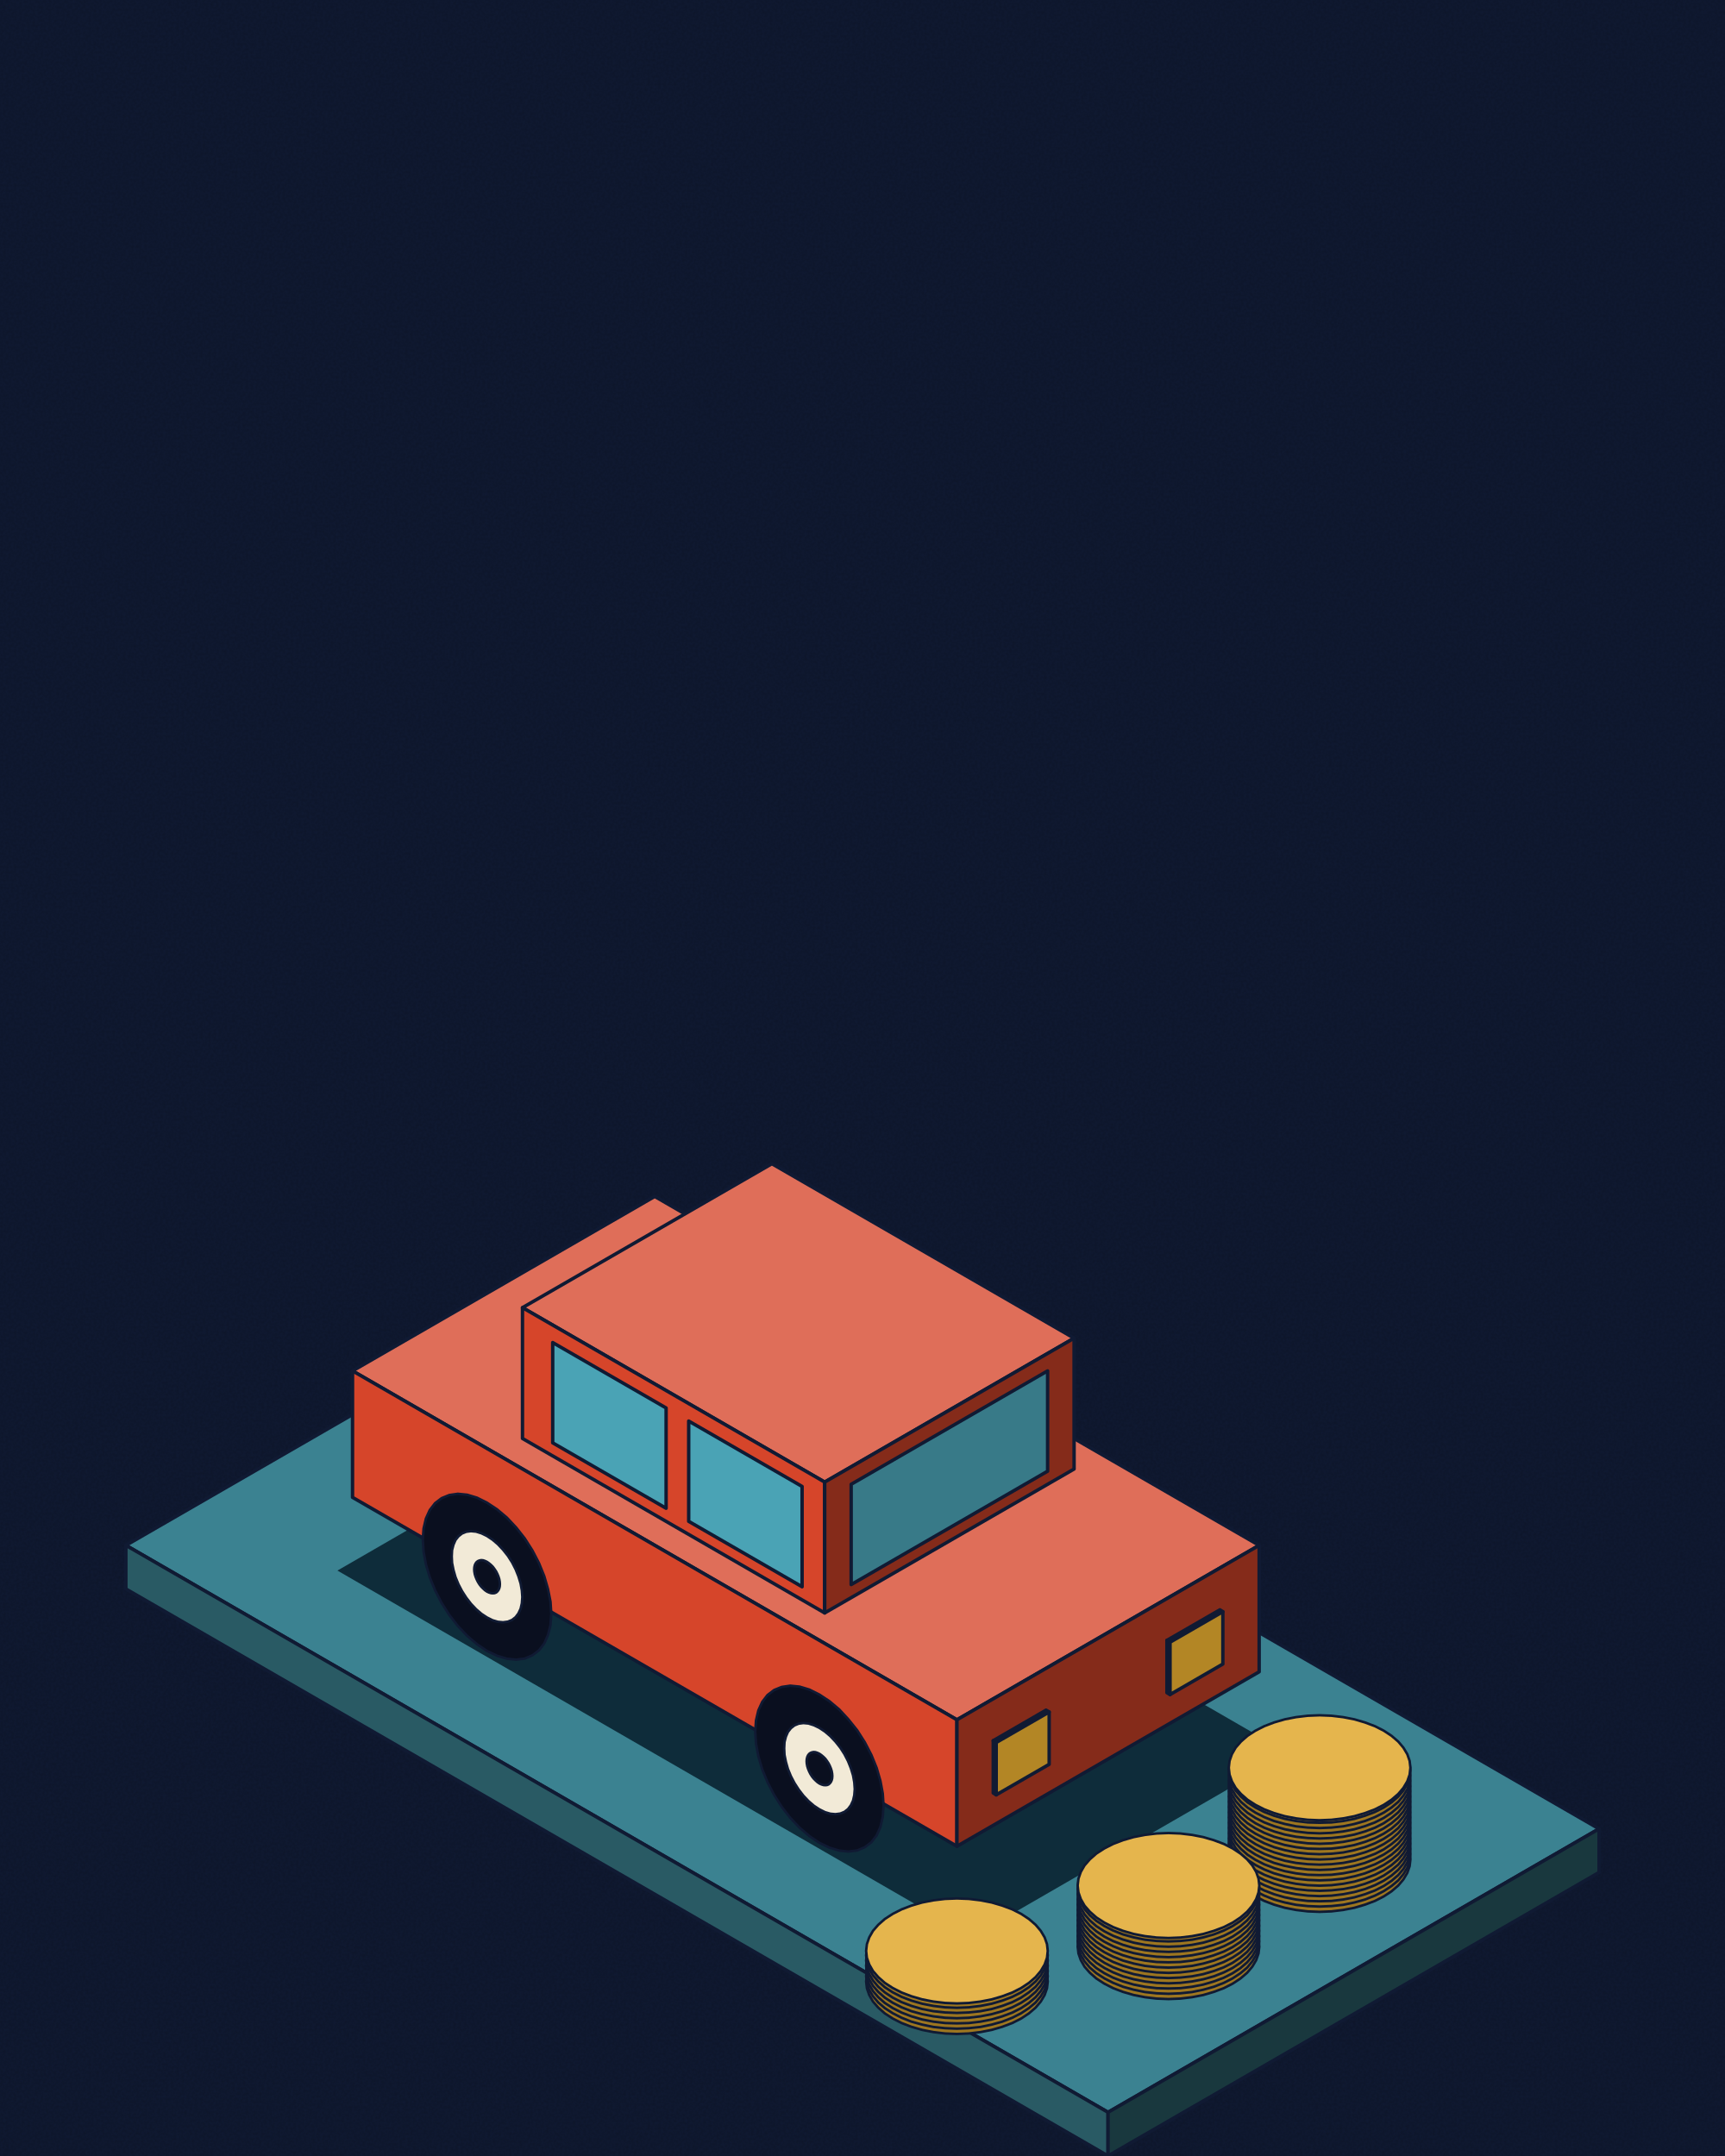
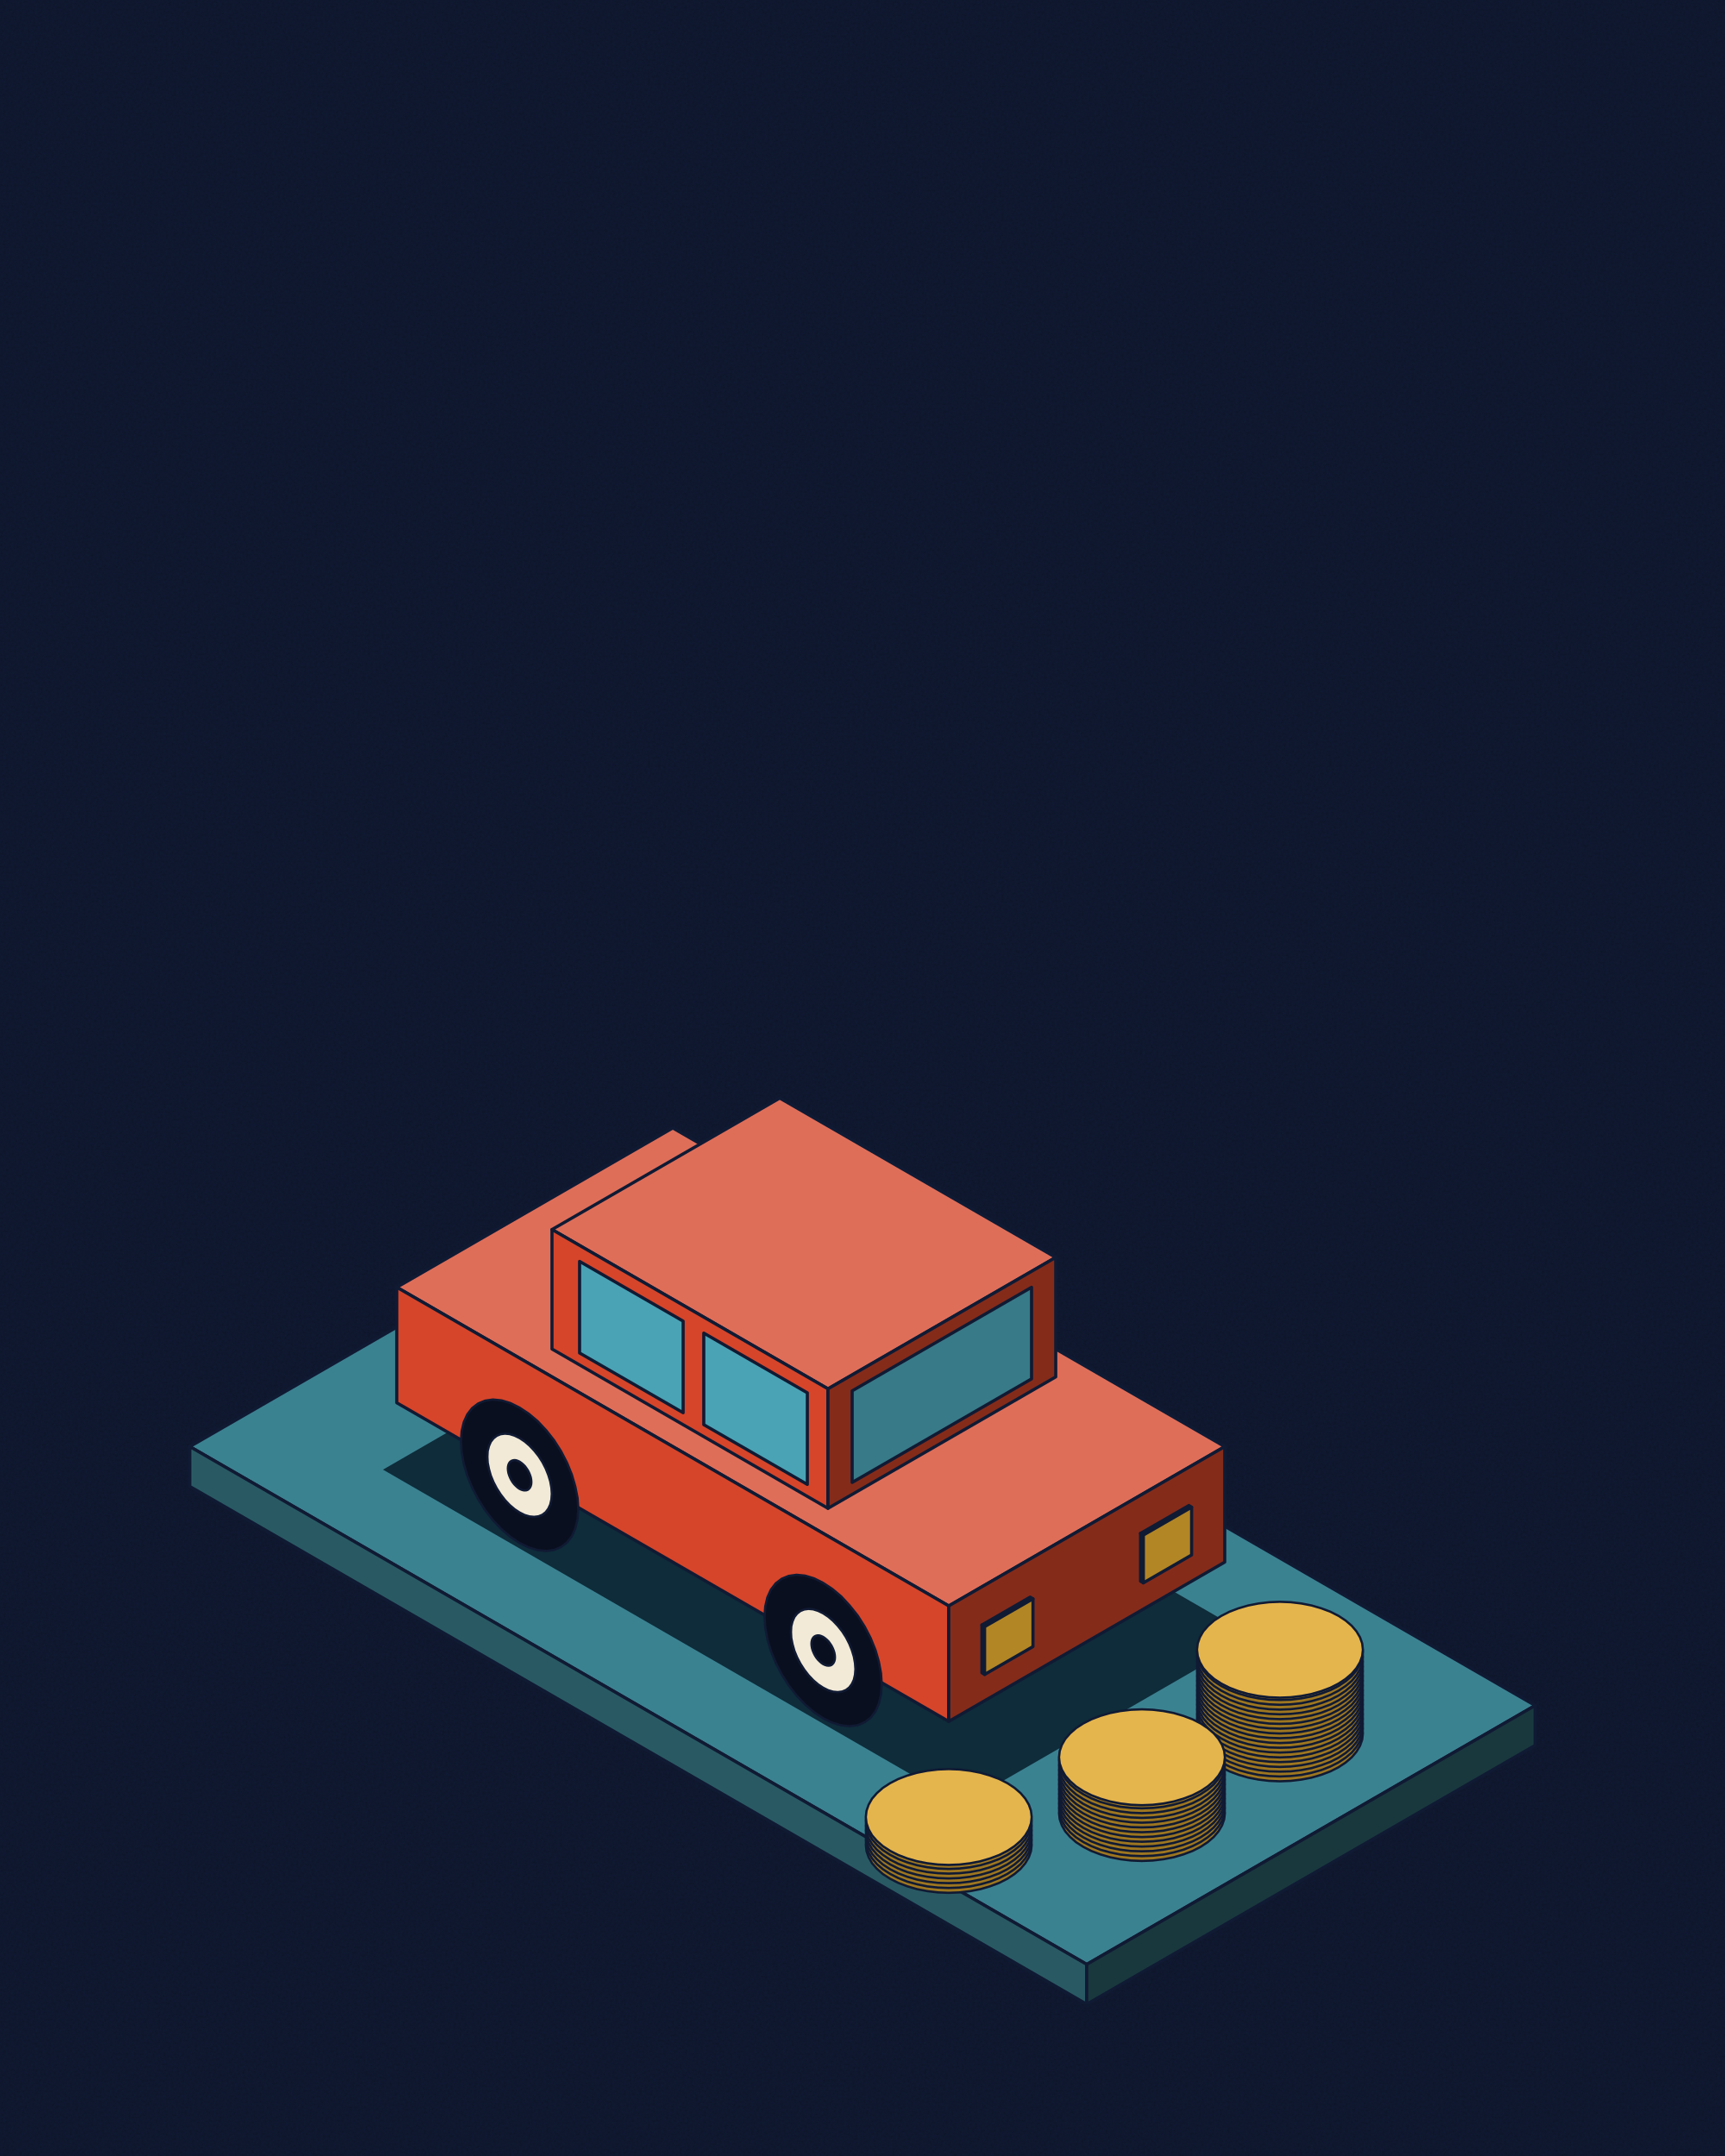
<svg xmlns="http://www.w3.org/2000/svg" viewBox="0 0 1080 1350">
  <svg width="1080" height="1350" viewBox="0 0 1600 900" preserveAspectRatio="xMidYMax slice">
    <defs>
      <filter id="f-grana">
        <feTurbulence type="fractalNoise" baseFrequency=".9" numOctaves="2" />
        <feColorMatrix values="0 0 0 0 0 0 0 0 0 0 0 0 0 0 0 0 0 0 .55 0" />
      </filter>
    </defs>
    <rect width="1600" height="900" fill="#101a33" />
    <rect width="1600" height="900" filter="url(#f-grana)" opacity=".35" />
  </svg>
-   <svg x="65" y="675" width="950" height="675" viewBox="387.3 333.1 826 552.2" preserveAspectRatio="xMidYMax meet" overflow="hidden">
+   <svg x="65" y="675" width="950" height="580" viewBox="387.3 333.1 826 552.2" preserveAspectRatio="xMidYMin meet" overflow="hidden">
    <defs>
      <filter id="s-grana">
        <feTurbulence type="fractalNoise" baseFrequency=".9" numOctaves="2" />
        <feColorMatrix values="0 0 0 0 0 0 0 0 0 0 0 0 0 0 0 0 0 0 .55 0" />
      </filter>
    </defs>
    <g transform="translate(8.8 16.9) scale(0.848)">
      <polygon points="775.8,450.0 1406.2,814.0 1091.0,996.0 460.5,632.0" fill="#3b8291" stroke="#101a33" stroke-width="2.2" stroke-linejoin="round" />
      <polygon points="460.5,632.0 1091.0,996.0 1091.0,1024.0 460.5,660.0" fill="#295a64" stroke="#101a33" stroke-width="2.2" stroke-linejoin="round" />
      <polygon points="1406.2,814.0 1091.0,996.0 1091.0,1024.0 1406.2,842.0" fill="#19383e" stroke="#101a33" stroke-width="2.2" stroke-linejoin="round" />
      <polygon points="800.0,530.6 1207.4,765.8 1003.7,883.4 596.3,648.2" fill="#0e2c3a" stroke="none" stroke-width="2.2" stroke-linejoin="round" />
      <polygon points="800.0,408.0 1188.0,632.0 994.0,744.0 606.0,520.0" fill="#df6e59" stroke="#101a33" stroke-width="2.2" stroke-linejoin="round" />
      <polygon points="606.0,520.0 994.0,744.0 994.0,825.2 606.0,601.2" fill="#d6452a" stroke="#101a33" stroke-width="2.2" stroke-linejoin="round" />
      <polygon points="1188.0,632.0 994.0,744.0 994.0,825.2 1188.0,713.2" fill="#852b1a" stroke="#101a33" stroke-width="2.2" stroke-linejoin="round" />
      <polygon points="875.2,387.0 1069.2,499.0 909.1,591.4 715.1,479.4" fill="#df6e59" stroke="#101a33" stroke-width="2.2" stroke-linejoin="round" />
      <polygon points="715.1,479.4 909.1,591.4 909.1,675.4 715.1,563.4" fill="#d6452a" stroke="#101a33" stroke-width="2.2" stroke-linejoin="round" />
      <polygon points="1069.2,499.0 909.1,591.4 909.1,675.4 1069.2,583.0" fill="#852b1a" stroke="#101a33" stroke-width="2.2" stroke-linejoin="round" />
      <polygon points="734.5,501.8 807.3,543.8 807.3,608.2 734.5,566.2" fill="#4aa3b5" stroke="#101a33" stroke-width="2.2" stroke-linejoin="round" />
      <polygon points="821.8,552.2 894.6,594.2 894.6,658.6 821.8,616.6" fill="#4aa3b5" stroke="#101a33" stroke-width="2.2" stroke-linejoin="round" />
      <polygon points="1052.2,520.0 926.1,592.8 926.1,657.2 1052.2,584.4" fill="#387a88" stroke="#101a33" stroke-width="2.2" stroke-linejoin="round" />
      <polygon points="1162.8,673.4 1164.7,674.6 1130.8,694.2 1128.8,693.0" fill="#e0a82e" stroke="#101a33" stroke-width="2.2" stroke-linejoin="round" />
      <polygon points="1128.8,693.0 1130.8,694.2 1130.8,727.8 1128.8,726.6" fill="#e0a82e" stroke="#101a33" stroke-width="2.2" stroke-linejoin="round" />
      <polygon points="1164.7,674.6 1130.8,694.2 1130.8,727.8 1164.7,708.2" fill="#b38625" stroke="#101a33" stroke-width="2.2" stroke-linejoin="round" />
      <polygon points="1051.2,737.8 1053.2,739.0 1019.2,758.6 1017.3,757.4" fill="#e0a82e" stroke="#101a33" stroke-width="2.2" stroke-linejoin="round" />
      <polygon points="1017.3,757.4 1019.2,758.6 1019.2,792.2 1017.3,791.0" fill="#e0a82e" stroke="#101a33" stroke-width="2.2" stroke-linejoin="round" />
      <polygon points="1053.2,739.0 1019.2,758.6 1019.2,792.2 1053.2,772.6" fill="#b38625" stroke="#101a33" stroke-width="2.2" stroke-linejoin="round" />
      <polygon points="733.6,676.0 733.1,668.2 731.5,660.1 729.1,651.8 725.7,643.4 721.5,635.3 716.6,627.6 711.1,620.6 705.1,614.2 698.8,608.9 692.3,604.6 685.9,601.4 679.6,599.5 673.6,598.9 668.1,599.7 663.2,601.7 659.0,604.9 655.6,609.3 653.1,614.8 651.6,621.2 651.1,628.4 651.6,636.1 653.1,644.2 655.6,652.6 659.0,660.9 663.2,669.0 668.1,676.7 673.6,683.8 679.6,690.1 685.9,695.5 692.3,699.8 698.8,702.9 705.1,704.8 711.1,705.4 716.6,704.7 721.5,702.6 725.7,699.4 729.1,695.0 731.5,689.5 733.1,683.1" fill="#0a0f1f" stroke="#101a33" stroke-width="1.6" stroke-linejoin="round" />
      <polygon points="715.0,665.2 714.7,661.0 713.9,656.5 712.5,651.9 710.7,647.4 708.4,642.9 705.7,638.7 702.6,634.8 699.3,631.3 695.9,628.4 692.3,626.0 688.8,624.3 685.3,623.2 682.0,622.9 679.0,623.3 676.3,624.4 674.0,626.2 672.1,628.6 670.8,631.6 669.9,635.1 669.7,639.1 669.9,643.3 670.8,647.8 672.1,652.4 674.0,657.0 676.3,661.4 679.0,665.6 682.0,669.5 685.3,673.0 688.8,676.0 692.3,678.3 695.9,680.1 699.3,681.1 702.6,681.4 705.7,681.0 708.4,679.9 710.7,678.1 712.5,675.7 713.9,672.7 714.7,669.2" fill="#f2ead7" stroke="#101a33" stroke-width="1.6" stroke-linejoin="round" />
      <polygon points="700.6,656.9 700.5,655.4 700.2,653.7 699.7,652.1 699.0,650.4 698.2,648.8 697.2,647.3 696.1,645.8 694.9,644.6 693.6,643.5 692.3,642.6 691.0,642.0 689.8,641.6 688.6,641.5 687.5,641.7 686.5,642.1 685.7,642.7 685.0,643.6 684.5,644.7 684.2,646.0 684.1,647.4 684.2,648.9 684.5,650.6 685.0,652.2 685.7,653.9 686.5,655.5 687.5,657.1 688.6,658.5 689.8,659.7 691.0,660.8 692.3,661.7 693.6,662.3 694.9,662.7 696.1,662.8 697.2,662.7 698.2,662.3 699.0,661.6 699.7,660.7 700.2,659.6 700.5,658.4" fill="#0a0f1f" stroke="#101a33" stroke-width="1.6" stroke-linejoin="round" />
      <polygon points="946.9,799.2 946.4,791.4 944.9,783.3 942.5,775.0 939.1,766.6 934.9,758.5 930.0,750.8 924.4,743.8 918.5,737.4 912.2,732.1 905.7,727.8 899.3,724.6 893.0,722.7 887.0,722.1 881.5,722.9 876.6,724.9 872.4,728.1 869.0,732.5 866.5,738.0 865.0,744.4 864.5,751.6 865.0,759.3 866.5,767.4 869.0,775.8 872.4,784.1 876.6,792.2 881.5,799.9 887.0,807.0 893.0,813.3 899.3,818.7 905.7,823.0 912.2,826.1 918.5,828.0 924.4,828.6 930.0,827.9 934.9,825.8 939.1,822.6 942.5,818.2 944.9,812.7 946.4,806.3" fill="#0a0f1f" stroke="#101a33" stroke-width="1.6" stroke-linejoin="round" />
      <polygon points="928.4,788.5 928.1,784.2 927.3,779.7 925.9,775.1 924.1,770.6 921.8,766.1 919.1,761.9 916.0,758.0 912.7,754.5 909.3,751.6 905.7,749.2 902.2,747.5 898.7,746.4 895.4,746.1 892.4,746.5 889.7,747.6 887.4,749.4 885.5,751.8 884.2,754.8 883.3,758.3 883.1,762.3 883.3,766.5 884.2,771.0 885.5,775.6 887.4,780.2 889.7,784.6 892.4,788.8 895.4,792.7 898.7,796.2 902.2,799.2 905.7,801.5 909.3,803.3 912.7,804.3 916.0,804.6 919.1,804.2 921.8,803.1 924.1,801.3 925.9,798.9 927.3,795.9 928.1,792.4" fill="#f2ead7" stroke="#101a33" stroke-width="1.6" stroke-linejoin="round" />
      <polygon points="914.0,780.1 913.9,778.6 913.6,776.9 913.1,775.3 912.4,773.6 911.6,772.0 910.6,770.5 909.5,769.0 908.3,767.8 907.0,766.7 905.7,765.8 904.4,765.2 903.2,764.8 902.0,764.7 900.9,764.9 899.9,765.3 899.1,765.9 898.4,766.8 897.9,767.9 897.6,769.2 897.5,770.6 897.6,772.1 897.9,773.8 898.4,775.4 899.1,777.1 899.9,778.7 900.9,780.3 902.0,781.7 903.2,782.9 904.4,784.0 905.7,784.9 907.0,785.5 908.3,785.9 909.5,786.0 910.6,785.9 911.6,785.5 912.4,784.8 913.1,783.9 913.6,782.8 913.9,781.6" fill="#0a0f1f" stroke="#101a33" stroke-width="1.6" stroke-linejoin="round" />
      <polygon points="1268.0,857.4 1262.3,860.3 1255.9,862.7 1249.1,864.7 1241.9,866.1 1234.4,867.0 1226.8,867.3 1219.2,867.0 1211.7,866.1 1204.5,864.7 1197.6,862.7 1191.3,860.3 1185.6,857.4 1180.5,854.1 1176.3,850.4 1172.9,846.5 1170.5,842.3 1169.0,838.0 1168.5,833.6 1169.0,829.2 1170.5,824.9 1172.9,820.7 1176.3,816.8 1180.5,813.1 1185.6,809.8 1191.3,806.9 1197.6,804.5 1204.5,802.5 1211.7,801.1 1219.2,800.2 1226.8,799.9 1234.4,800.2 1241.9,801.1 1249.1,802.5 1255.9,804.5 1262.3,806.9 1268.0,809.8 1273.0,813.1 1277.3,816.8 1280.6,820.7 1283.1,824.9 1284.6,829.2 1285.1,833.6 1284.6,838.0 1283.1,842.3 1280.6,846.5 1277.3,850.4 1273.0,854.1" fill="#9d7620" stroke="#101a33" stroke-width="1.6" stroke-linejoin="round" />
      <polygon points="1268.0,854.0 1262.3,856.9 1255.9,859.4 1249.1,861.3 1241.9,862.8 1234.4,863.6 1226.8,863.9 1219.2,863.6 1211.7,862.8 1204.5,861.3 1197.6,859.4 1191.3,856.9 1185.6,854.0 1180.5,850.7 1176.3,847.1 1172.9,843.1 1170.5,839.0 1169.0,834.6 1168.5,830.2 1169.0,825.8 1170.5,821.5 1172.9,817.4 1176.3,813.4 1180.5,809.8 1185.6,806.4 1191.3,803.5 1197.6,801.1 1204.5,799.1 1211.7,797.7 1219.2,796.9 1226.8,796.6 1234.4,796.9 1241.9,797.7 1249.1,799.1 1255.9,801.1 1262.3,803.5 1268.0,806.4 1273.0,809.8 1277.3,813.4 1280.6,817.4 1283.1,821.5 1284.6,825.8 1285.1,830.2 1284.6,834.6 1283.1,839.0 1280.6,843.1 1277.3,847.1 1273.0,850.7" fill="#9d7620" stroke="#101a33" stroke-width="1.6" stroke-linejoin="round" />
      <polygon points="1268.0,850.7 1262.3,853.6 1255.9,856.0 1249.1,858.0 1241.9,859.4 1234.4,860.3 1226.8,860.5 1219.2,860.3 1211.7,859.4 1204.5,858.0 1197.6,856.0 1191.3,853.6 1185.6,850.7 1180.5,847.4 1176.3,843.7 1172.9,839.8 1170.5,835.6 1169.0,831.3 1168.5,826.9 1169.0,822.5 1170.5,818.2 1172.9,814.0 1176.3,810.1 1180.5,806.4 1185.6,803.1 1191.3,800.2 1197.6,797.7 1204.5,795.8 1211.7,794.4 1219.2,793.5 1226.8,793.2 1234.4,793.5 1241.9,794.4 1249.1,795.8 1255.9,797.7 1262.3,800.2 1268.0,803.1 1273.0,806.4 1277.3,810.1 1280.6,814.0 1283.1,818.2 1284.6,822.5 1285.1,826.9 1284.6,831.3 1283.1,835.6 1280.6,839.8 1277.3,843.7 1273.0,847.4" fill="#9d7620" stroke="#101a33" stroke-width="1.6" stroke-linejoin="round" />
      <polygon points="1268.0,847.3 1262.3,850.2 1255.9,852.7 1249.1,854.6 1241.9,856.0 1234.4,856.9 1226.8,857.2 1219.2,856.9 1211.7,856.0 1204.5,854.6 1197.6,852.7 1191.3,850.2 1185.6,847.3 1180.5,844.0 1176.3,840.3 1172.9,836.4 1170.5,832.2 1169.0,827.9 1168.5,823.5 1169.0,819.1 1170.5,814.8 1172.9,810.6 1176.3,806.7 1180.5,803.0 1185.6,799.7 1191.3,796.8 1197.6,794.4 1204.5,792.4 1211.7,791.0 1219.2,790.1 1226.8,789.9 1234.4,790.1 1241.9,791.0 1249.1,792.4 1255.9,794.4 1262.3,796.8 1268.0,799.7 1273.0,803.0 1277.3,806.7 1280.6,810.6 1283.1,814.8 1284.6,819.1 1285.1,823.5 1284.6,827.9 1283.1,832.2 1280.6,836.4 1277.3,840.3 1273.0,844.0" fill="#9d7620" stroke="#101a33" stroke-width="1.6" stroke-linejoin="round" />
      <polygon points="1268.0,844.0 1262.3,846.9 1255.9,849.3 1249.1,851.3 1241.9,852.7 1234.4,853.5 1226.8,853.8 1219.2,853.5 1211.7,852.7 1204.5,851.3 1197.6,849.3 1191.3,846.9 1185.6,844.0 1180.5,840.6 1176.3,837.0 1172.9,833.0 1170.5,828.9 1169.0,824.6 1168.5,820.2 1169.0,815.8 1170.5,811.4 1172.9,807.3 1176.3,803.3 1180.5,799.7 1185.6,796.4 1191.3,793.5 1197.6,791.0 1204.5,789.1 1211.7,787.6 1219.2,786.8 1226.8,786.5 1234.4,786.8 1241.9,787.6 1249.1,789.1 1255.9,791.0 1262.3,793.5 1268.0,796.4 1273.0,799.7 1277.3,803.3 1280.6,807.3 1283.1,811.4 1284.6,815.8 1285.1,820.2 1284.6,824.6 1283.1,828.9 1280.6,833.0 1277.3,837.0 1273.0,840.6" fill="#9d7620" stroke="#101a33" stroke-width="1.6" stroke-linejoin="round" />
      <polygon points="1268.0,840.6 1262.3,843.5 1255.9,845.9 1249.1,847.9 1241.9,849.3 1234.4,850.2 1226.8,850.5 1219.2,850.2 1211.7,849.3 1204.5,847.9 1197.6,845.9 1191.3,843.5 1185.6,840.6 1180.5,837.3 1176.3,833.6 1172.9,829.7 1170.5,825.5 1169.0,821.2 1168.5,816.8 1169.0,812.4 1170.5,808.1 1172.9,803.9 1176.3,800.0 1180.5,796.3 1185.6,793.0 1191.3,790.1 1197.6,787.7 1204.5,785.7 1211.7,784.3 1219.2,783.4 1226.8,783.1 1234.4,783.4 1241.9,784.3 1249.1,785.7 1255.9,787.7 1262.3,790.1 1268.0,793.0 1273.0,796.3 1277.3,800.0 1280.6,803.9 1283.1,808.1 1284.6,812.4 1285.1,816.8 1284.6,821.2 1283.1,825.5 1280.6,829.7 1277.3,833.6 1273.0,837.3" fill="#9d7620" stroke="#101a33" stroke-width="1.6" stroke-linejoin="round" />
      <polygon points="1268.0,837.2 1262.3,840.1 1255.9,842.6 1249.1,844.5 1241.9,846.0 1234.4,846.8 1226.8,847.1 1219.2,846.8 1211.7,846.0 1204.5,844.5 1197.6,842.6 1191.3,840.1 1185.6,837.2 1180.5,833.9 1176.3,830.3 1172.9,826.3 1170.5,822.2 1169.0,817.8 1168.5,813.4 1169.0,809.0 1170.5,804.7 1172.9,800.6 1176.3,796.6 1180.5,793.0 1185.6,789.6 1191.3,786.7 1197.6,784.3 1204.5,782.3 1211.7,780.9 1219.2,780.1 1226.8,779.8 1234.4,780.1 1241.9,780.9 1249.1,782.3 1255.9,784.3 1262.3,786.7 1268.0,789.6 1273.0,793.0 1277.3,796.6 1280.6,800.6 1283.1,804.7 1284.6,809.0 1285.1,813.4 1284.6,817.8 1283.1,822.2 1280.6,826.3 1277.3,830.3 1273.0,833.9" fill="#9d7620" stroke="#101a33" stroke-width="1.6" stroke-linejoin="round" />
      <polygon points="1268.0,833.9 1262.3,836.8 1255.9,839.2 1249.1,841.2 1241.9,842.6 1234.4,843.5 1226.8,843.7 1219.2,843.5 1211.7,842.6 1204.5,841.2 1197.6,839.2 1191.3,836.8 1185.6,833.9 1180.5,830.6 1176.3,826.9 1172.9,823.0 1170.5,818.8 1169.0,814.5 1168.5,810.1 1169.0,805.7 1170.5,801.4 1172.9,797.2 1176.3,793.3 1180.5,789.6 1185.6,786.3 1191.3,783.4 1197.6,780.9 1204.5,779.0 1211.7,777.6 1219.2,776.7 1226.8,776.4 1234.4,776.7 1241.9,777.6 1249.1,779.0 1255.9,780.9 1262.3,783.4 1268.0,786.3 1273.0,789.6 1277.3,793.3 1280.6,797.2 1283.1,801.4 1284.6,805.7 1285.1,810.1 1284.6,814.5 1283.1,818.8 1280.6,823.0 1277.3,826.9 1273.0,830.6" fill="#9d7620" stroke="#101a33" stroke-width="1.6" stroke-linejoin="round" />
      <polygon points="1268.0,830.5 1262.3,833.4 1255.9,835.9 1249.1,837.8 1241.9,839.2 1234.4,840.1 1226.8,840.4 1219.2,840.1 1211.7,839.2 1204.5,837.8 1197.6,835.9 1191.3,833.4 1185.6,830.5 1180.5,827.2 1176.3,823.5 1172.9,819.6 1170.5,815.4 1169.0,811.1 1168.5,806.7 1169.0,802.3 1170.5,798.0 1172.9,793.8 1176.3,789.9 1180.5,786.2 1185.6,782.9 1191.3,780.0 1197.6,777.6 1204.5,775.6 1211.7,774.2 1219.2,773.3 1226.8,773.1 1234.4,773.3 1241.9,774.2 1249.1,775.6 1255.9,777.6 1262.3,780.0 1268.0,782.9 1273.0,786.2 1277.3,789.9 1280.6,793.8 1283.1,798.0 1284.6,802.3 1285.1,806.7 1284.6,811.1 1283.1,815.4 1280.6,819.6 1277.3,823.5 1273.0,827.2" fill="#9d7620" stroke="#101a33" stroke-width="1.6" stroke-linejoin="round" />
      <polygon points="1268.0,827.2 1262.3,830.1 1255.9,832.5 1249.1,834.5 1241.9,835.9 1234.4,836.7 1226.8,837.0 1219.2,836.7 1211.7,835.9 1204.5,834.5 1197.6,832.5 1191.3,830.1 1185.6,827.2 1180.5,823.8 1176.3,820.2 1172.9,816.2 1170.5,812.1 1169.0,807.8 1168.5,803.4 1169.0,799.0 1170.5,794.6 1172.9,790.5 1176.3,786.5 1180.5,782.9 1185.6,779.6 1191.3,776.7 1197.6,774.2 1204.5,772.3 1211.7,770.8 1219.2,770.0 1226.8,769.7 1234.4,770.0 1241.9,770.8 1249.1,772.3 1255.9,774.2 1262.3,776.7 1268.0,779.6 1273.0,782.9 1277.3,786.5 1280.6,790.5 1283.1,794.6 1284.6,799.0 1285.1,803.4 1284.6,807.8 1283.1,812.1 1280.6,816.2 1277.3,820.2 1273.0,823.8" fill="#9d7620" stroke="#101a33" stroke-width="1.6" stroke-linejoin="round" />
      <polygon points="1268.0,823.8 1262.3,826.7 1255.9,829.1 1249.1,831.1 1241.9,832.5 1234.4,833.4 1226.8,833.7 1219.2,833.4 1211.7,832.5 1204.5,831.1 1197.6,829.1 1191.3,826.7 1185.6,823.8 1180.5,820.5 1176.3,816.8 1172.9,812.9 1170.5,808.7 1169.0,804.4 1168.5,800.0 1169.0,795.6 1170.5,791.3 1172.9,787.1 1176.3,783.2 1180.5,779.5 1185.6,776.2 1191.3,773.3 1197.6,770.9 1204.5,768.9 1211.7,767.5 1219.2,766.6 1226.8,766.3 1234.4,766.6 1241.9,767.5 1249.1,768.9 1255.9,770.9 1262.3,773.3 1268.0,776.2 1273.0,779.5 1277.3,783.2 1280.6,787.1 1283.1,791.3 1284.6,795.6 1285.1,800.0 1284.6,804.4 1283.1,808.7 1280.6,812.9 1277.3,816.8 1273.0,820.5" fill="#9d7620" stroke="#101a33" stroke-width="1.6" stroke-linejoin="round" />
      <polygon points="1268.0,820.4 1262.3,823.3 1255.9,825.8 1249.1,827.7 1241.9,829.2 1234.4,830.0 1226.8,830.3 1219.2,830.0 1211.7,829.2 1204.5,827.7 1197.6,825.8 1191.3,823.3 1185.6,820.4 1180.5,817.1 1176.3,813.5 1172.9,809.5 1170.5,805.4 1169.0,801.0 1168.5,796.6 1169.0,792.2 1170.5,787.9 1172.9,783.8 1176.3,779.8 1180.5,776.2 1185.6,772.8 1191.3,769.9 1197.6,767.5 1204.5,765.5 1211.7,764.1 1219.2,763.3 1226.8,763.0 1234.4,763.3 1241.9,764.1 1249.1,765.5 1255.9,767.5 1262.3,769.9 1268.0,772.8 1273.0,776.2 1277.3,779.8 1280.6,783.8 1283.1,787.9 1284.6,792.2 1285.1,796.6 1284.6,801.0 1283.1,805.4 1280.6,809.5 1277.3,813.5 1273.0,817.1" fill="#9d7620" stroke="#101a33" stroke-width="1.6" stroke-linejoin="round" />
      <polygon points="1268.0,817.1 1262.3,820.0 1255.9,822.4 1249.1,824.4 1241.9,825.8 1234.4,826.7 1226.8,826.9 1219.2,826.7 1211.7,825.8 1204.5,824.4 1197.6,822.4 1191.3,820.0 1185.6,817.1 1180.5,813.8 1176.3,810.1 1172.9,806.2 1170.5,802.0 1169.0,797.7 1168.5,793.3 1169.0,788.9 1170.5,784.6 1172.9,780.4 1176.3,776.5 1180.5,772.8 1185.6,769.5 1191.3,766.6 1197.6,764.1 1204.5,762.2 1211.7,760.8 1219.2,759.9 1226.8,759.6 1234.4,759.9 1241.9,760.8 1249.1,762.2 1255.9,764.1 1262.3,766.6 1268.0,769.5 1273.0,772.8 1277.3,776.5 1280.6,780.4 1283.1,784.6 1284.6,788.9 1285.1,793.3 1284.6,797.7 1283.1,802.0 1280.6,806.2 1277.3,810.1 1273.0,813.8" fill="#9d7620" stroke="#101a33" stroke-width="1.6" stroke-linejoin="round" />
      <polygon points="1268.0,813.7 1262.3,816.6 1255.9,819.1 1249.1,821.0 1241.9,822.4 1234.4,823.3 1226.8,823.6 1219.2,823.3 1211.7,822.4 1204.5,821.0 1197.6,819.1 1191.3,816.6 1185.6,813.7 1180.5,810.4 1176.3,806.7 1172.9,802.8 1170.5,798.6 1169.0,794.3 1168.5,789.9 1169.0,785.5 1170.5,781.2 1172.9,777.0 1176.3,773.1 1180.5,769.4 1185.6,766.1 1191.3,763.2 1197.6,760.8 1204.5,758.8 1211.7,757.4 1219.2,756.5 1226.8,756.3 1234.4,756.5 1241.9,757.4 1249.1,758.8 1255.9,760.8 1262.3,763.2 1268.0,766.1 1273.0,769.4 1277.3,773.1 1280.6,777.0 1283.1,781.2 1284.6,785.5 1285.1,789.9 1284.6,794.3 1283.1,798.6 1280.6,802.8 1277.3,806.7 1273.0,810.4" fill="#9d7620" stroke="#101a33" stroke-width="1.6" stroke-linejoin="round" />
      <polygon points="1268.0,810.4 1262.3,813.3 1255.9,815.7 1249.1,817.7 1241.9,819.1 1234.4,819.9 1226.8,820.2 1219.2,819.9 1211.7,819.1 1204.5,817.7 1197.6,815.7 1191.3,813.3 1185.6,810.4 1180.5,807.0 1176.3,803.4 1172.9,799.4 1170.5,795.3 1169.0,791.0 1168.5,786.6 1169.0,782.2 1170.5,777.8 1172.9,773.7 1176.3,769.7 1180.5,766.1 1185.6,762.8 1191.3,759.9 1197.6,757.4 1204.5,755.5 1211.7,754.0 1219.2,753.2 1226.8,752.9 1234.4,753.2 1241.9,754.0 1249.1,755.5 1255.9,757.4 1262.3,759.9 1268.0,762.8 1273.0,766.1 1277.3,769.7 1280.6,773.7 1283.1,777.8 1284.6,782.2 1285.1,786.6 1284.6,791.0 1283.1,795.3 1280.6,799.4 1277.3,803.4 1273.0,807.0" fill="#9d7620" stroke="#101a33" stroke-width="1.6" stroke-linejoin="round" />
      <polygon points="1268.0,807.0 1262.3,809.9 1255.9,812.3 1249.1,814.3 1241.9,815.7 1234.4,816.6 1226.8,816.9 1219.2,816.6 1211.7,815.7 1204.5,814.3 1197.6,812.3 1191.3,809.9 1185.6,807.0 1180.5,803.7 1176.3,800.0 1172.9,796.1 1170.5,791.9 1169.0,787.6 1168.5,783.2 1169.0,778.8 1170.5,774.5 1172.9,770.3 1176.3,766.4 1180.5,762.7 1185.6,759.4 1191.3,756.5 1197.6,754.1 1204.5,752.1 1211.7,750.7 1219.2,749.8 1226.8,749.5 1234.4,749.8 1241.9,750.7 1249.1,752.1 1255.9,754.1 1262.3,756.5 1268.0,759.4 1273.0,762.7 1277.3,766.4 1280.6,770.3 1283.1,774.5 1284.6,778.8 1285.1,783.2 1284.6,787.6 1283.1,791.9 1280.6,796.1 1277.3,800.0 1273.0,803.7" fill="#9d7620" stroke="#101a33" stroke-width="1.6" stroke-linejoin="round" />
      <polygon points="1268.0,803.6 1262.3,806.5 1255.9,809.0 1249.1,810.9 1241.9,812.4 1234.4,813.2 1226.8,813.5 1219.2,813.2 1211.7,812.4 1204.5,810.9 1197.6,809.0 1191.3,806.5 1185.6,803.6 1180.5,800.3 1176.3,796.7 1172.9,792.7 1170.5,788.6 1169.0,784.2 1168.5,779.8 1169.0,775.4 1170.5,771.1 1172.9,767.0 1176.3,763.0 1180.5,759.4 1185.6,756.0 1191.3,753.1 1197.6,750.7 1204.5,748.7 1211.7,747.3 1219.2,746.5 1226.8,746.2 1234.4,746.5 1241.9,747.3 1249.1,748.7 1255.9,750.7 1262.3,753.1 1268.0,756.0 1273.0,759.4 1277.3,763.0 1280.6,767.0 1283.1,771.1 1284.6,775.4 1285.1,779.8 1284.6,784.2 1283.1,788.6 1280.6,792.7 1277.3,796.7 1273.0,800.3" fill="#9d7620" stroke="#101a33" stroke-width="1.6" stroke-linejoin="round" />
      <polygon points="1268.0,800.3 1262.3,803.2 1255.9,805.6 1249.1,807.6 1241.9,809.0 1234.4,809.9 1226.8,810.1 1219.2,809.9 1211.7,809.0 1204.5,807.6 1197.6,805.6 1191.3,803.2 1185.6,800.3 1180.5,797.0 1176.3,793.3 1172.9,789.4 1170.5,785.2 1169.0,780.9 1168.5,776.5 1169.0,772.1 1170.5,767.8 1172.9,763.6 1176.3,759.7 1180.5,756.0 1185.6,752.7 1191.3,749.8 1197.6,747.3 1204.5,745.4 1211.7,744.0 1219.2,743.1 1226.8,742.8 1234.4,743.1 1241.9,744.0 1249.1,745.4 1255.9,747.3 1262.3,749.8 1268.0,752.7 1273.0,756.0 1277.3,759.7 1280.6,763.6 1283.1,767.8 1284.6,772.1 1285.1,776.5 1284.6,780.9 1283.1,785.2 1280.6,789.4 1277.3,793.3 1273.0,797.0" fill="#9d7620" stroke="#101a33" stroke-width="1.6" stroke-linejoin="round" />
      <polygon points="1268.0,798.6 1262.3,801.5 1255.9,803.9 1249.1,805.9 1241.9,807.3 1234.4,808.2 1226.8,808.5 1219.2,808.2 1211.7,807.3 1204.5,805.9 1197.6,803.9 1191.3,801.5 1185.6,798.6 1180.5,795.3 1176.3,791.6 1172.9,787.7 1170.5,783.5 1169.0,779.2 1168.5,774.8 1169.0,770.4 1170.5,766.1 1172.9,761.9 1176.3,758.0 1180.5,754.3 1185.6,751.0 1191.3,748.1 1197.6,745.7 1204.5,743.7 1211.7,742.3 1219.2,741.4 1226.8,741.1 1234.4,741.4 1241.9,742.3 1249.1,743.7 1255.9,745.7 1262.3,748.1 1268.0,751.0 1273.0,754.3 1277.3,758.0 1280.6,761.9 1283.1,766.1 1284.6,770.4 1285.1,774.8 1284.6,779.2 1283.1,783.5 1280.6,787.7 1277.3,791.6 1273.0,795.3" fill="#e5b54d" stroke="#101a33" stroke-width="1.6" stroke-linejoin="round" />
      <polygon points="1171.0,913.4 1165.3,916.3 1158.9,918.7 1152.1,920.7 1144.9,922.1 1137.4,923.0 1129.8,923.3 1122.2,923.0 1114.7,922.1 1107.5,920.7 1100.6,918.7 1094.3,916.3 1088.6,913.4 1083.5,910.1 1079.3,906.4 1075.9,902.5 1073.5,898.3 1072.0,894.0 1071.5,889.6 1072.0,885.2 1073.5,880.9 1075.9,876.7 1079.3,872.8 1083.5,869.1 1088.6,865.8 1094.3,862.9 1100.6,860.5 1107.5,858.5 1114.7,857.1 1122.2,856.2 1129.8,855.9 1137.4,856.2 1144.9,857.1 1152.1,858.5 1158.9,860.5 1165.3,862.9 1171.0,865.8 1176.0,869.1 1180.3,872.8 1183.6,876.7 1186.1,880.9 1187.6,885.2 1188.1,889.6 1187.6,894.0 1186.1,898.3 1183.6,902.5 1180.3,906.4 1176.0,910.1" fill="#9d7620" stroke="#101a33" stroke-width="1.6" stroke-linejoin="round" />
      <polygon points="1171.0,910.0 1165.3,912.9 1158.9,915.4 1152.1,917.3 1144.9,918.8 1137.4,919.6 1129.8,919.9 1122.2,919.6 1114.7,918.8 1107.5,917.3 1100.6,915.4 1094.3,912.9 1088.6,910.0 1083.5,906.7 1079.3,903.1 1075.9,899.1 1073.5,895.0 1072.0,890.6 1071.5,886.2 1072.0,881.8 1073.5,877.5 1075.9,873.4 1079.3,869.4 1083.5,865.8 1088.6,862.4 1094.3,859.5 1100.6,857.1 1107.5,855.1 1114.7,853.7 1122.2,852.9 1129.8,852.6 1137.4,852.9 1144.9,853.7 1152.1,855.1 1158.9,857.1 1165.3,859.5 1171.0,862.4 1176.0,865.8 1180.3,869.4 1183.6,873.4 1186.1,877.5 1187.6,881.8 1188.1,886.2 1187.6,890.6 1186.1,895.0 1183.6,899.1 1180.3,903.1 1176.0,906.7" fill="#9d7620" stroke="#101a33" stroke-width="1.6" stroke-linejoin="round" />
      <polygon points="1171.0,906.7 1165.3,909.6 1158.9,912.0 1152.1,914.0 1144.9,915.4 1137.4,916.3 1129.8,916.5 1122.2,916.3 1114.7,915.4 1107.5,914.0 1100.6,912.0 1094.3,909.6 1088.6,906.7 1083.5,903.4 1079.3,899.7 1075.9,895.8 1073.5,891.6 1072.0,887.3 1071.5,882.9 1072.0,878.5 1073.5,874.2 1075.9,870.0 1079.3,866.1 1083.5,862.4 1088.6,859.1 1094.3,856.2 1100.6,853.7 1107.5,851.8 1114.7,850.4 1122.2,849.5 1129.8,849.2 1137.4,849.5 1144.9,850.4 1152.1,851.8 1158.9,853.7 1165.3,856.2 1171.0,859.1 1176.0,862.4 1180.3,866.1 1183.6,870.0 1186.1,874.2 1187.6,878.5 1188.1,882.9 1187.6,887.3 1186.1,891.6 1183.6,895.8 1180.3,899.7 1176.0,903.4" fill="#9d7620" stroke="#101a33" stroke-width="1.6" stroke-linejoin="round" />
      <polygon points="1171.0,903.3 1165.3,906.2 1158.9,908.7 1152.1,910.6 1144.9,912.0 1137.4,912.9 1129.8,913.2 1122.2,912.9 1114.7,912.0 1107.5,910.6 1100.6,908.7 1094.3,906.2 1088.6,903.3 1083.5,900.0 1079.3,896.3 1075.9,892.4 1073.5,888.2 1072.0,883.9 1071.5,879.5 1072.0,875.1 1073.5,870.8 1075.9,866.6 1079.3,862.7 1083.5,859.0 1088.6,855.7 1094.3,852.8 1100.6,850.4 1107.5,848.4 1114.7,847.0 1122.2,846.1 1129.8,845.9 1137.4,846.1 1144.9,847.0 1152.1,848.4 1158.9,850.4 1165.3,852.8 1171.0,855.7 1176.0,859.0 1180.3,862.7 1183.6,866.6 1186.1,870.8 1187.6,875.1 1188.1,879.5 1187.6,883.9 1186.1,888.2 1183.6,892.4 1180.3,896.3 1176.0,900.0" fill="#9d7620" stroke="#101a33" stroke-width="1.6" stroke-linejoin="round" />
      <polygon points="1171.0,900.0 1165.3,902.9 1158.9,905.3 1152.1,907.3 1144.9,908.7 1137.4,909.5 1129.8,909.8 1122.2,909.5 1114.7,908.7 1107.5,907.3 1100.6,905.3 1094.3,902.9 1088.6,900.0 1083.5,896.6 1079.3,893.0 1075.9,889.0 1073.5,884.9 1072.0,880.6 1071.5,876.2 1072.0,871.8 1073.5,867.4 1075.9,863.3 1079.3,859.3 1083.5,855.7 1088.6,852.4 1094.3,849.5 1100.6,847.0 1107.5,845.1 1114.7,843.6 1122.2,842.8 1129.8,842.5 1137.4,842.8 1144.9,843.6 1152.1,845.1 1158.9,847.0 1165.3,849.5 1171.0,852.4 1176.0,855.7 1180.3,859.3 1183.6,863.3 1186.1,867.4 1187.6,871.8 1188.1,876.2 1187.6,880.6 1186.1,884.9 1183.6,889.0 1180.3,893.0 1176.0,896.6" fill="#9d7620" stroke="#101a33" stroke-width="1.6" stroke-linejoin="round" />
      <polygon points="1171.0,896.6 1165.3,899.5 1158.9,901.9 1152.1,903.9 1144.9,905.3 1137.4,906.2 1129.8,906.5 1122.2,906.2 1114.7,905.3 1107.5,903.9 1100.6,901.9 1094.3,899.5 1088.6,896.6 1083.5,893.3 1079.3,889.6 1075.9,885.7 1073.5,881.5 1072.0,877.2 1071.5,872.8 1072.0,868.4 1073.5,864.1 1075.9,859.9 1079.3,856.0 1083.5,852.3 1088.6,849.0 1094.3,846.1 1100.6,843.7 1107.5,841.7 1114.7,840.3 1122.2,839.4 1129.8,839.1 1137.4,839.4 1144.9,840.3 1152.1,841.7 1158.9,843.7 1165.3,846.1 1171.0,849.0 1176.0,852.3 1180.3,856.0 1183.6,859.9 1186.1,864.1 1187.6,868.4 1188.1,872.8 1187.6,877.2 1186.1,881.5 1183.6,885.7 1180.3,889.6 1176.0,893.3" fill="#9d7620" stroke="#101a33" stroke-width="1.6" stroke-linejoin="round" />
      <polygon points="1171.0,893.2 1165.3,896.1 1158.9,898.6 1152.1,900.5 1144.9,902.0 1137.4,902.8 1129.8,903.1 1122.2,902.8 1114.7,902.0 1107.5,900.5 1100.6,898.6 1094.3,896.1 1088.6,893.2 1083.5,889.9 1079.3,886.3 1075.9,882.3 1073.5,878.2 1072.0,873.8 1071.5,869.4 1072.0,865.0 1073.5,860.7 1075.9,856.6 1079.3,852.6 1083.5,849.0 1088.6,845.6 1094.3,842.7 1100.6,840.3 1107.5,838.3 1114.7,836.9 1122.2,836.1 1129.8,835.8 1137.4,836.1 1144.9,836.9 1152.1,838.3 1158.9,840.3 1165.3,842.7 1171.0,845.6 1176.0,849.0 1180.3,852.6 1183.6,856.6 1186.1,860.7 1187.6,865.0 1188.1,869.4 1187.6,873.8 1186.1,878.2 1183.6,882.3 1180.3,886.3 1176.0,889.9" fill="#9d7620" stroke="#101a33" stroke-width="1.6" stroke-linejoin="round" />
      <polygon points="1171.0,889.9 1165.3,892.8 1158.9,895.2 1152.1,897.2 1144.9,898.6 1137.4,899.5 1129.8,899.7 1122.2,899.5 1114.7,898.6 1107.5,897.2 1100.6,895.2 1094.3,892.8 1088.6,889.9 1083.5,886.6 1079.3,882.9 1075.9,879.0 1073.5,874.8 1072.0,870.5 1071.5,866.1 1072.0,861.7 1073.5,857.4 1075.9,853.2 1079.3,849.3 1083.5,845.6 1088.6,842.3 1094.3,839.4 1100.6,836.9 1107.5,835.0 1114.7,833.6 1122.2,832.7 1129.8,832.4 1137.4,832.7 1144.9,833.6 1152.1,835.0 1158.9,836.9 1165.3,839.4 1171.0,842.3 1176.0,845.6 1180.3,849.3 1183.6,853.2 1186.1,857.4 1187.6,861.7 1188.1,866.1 1187.6,870.5 1186.1,874.8 1183.6,879.0 1180.3,882.9 1176.0,886.6" fill="#9d7620" stroke="#101a33" stroke-width="1.6" stroke-linejoin="round" />
      <polygon points="1171.0,886.5 1165.3,889.4 1158.9,891.9 1152.1,893.8 1144.9,895.2 1137.4,896.1 1129.8,896.4 1122.2,896.1 1114.7,895.2 1107.5,893.8 1100.6,891.9 1094.3,889.4 1088.6,886.5 1083.5,883.2 1079.3,879.5 1075.9,875.6 1073.5,871.4 1072.0,867.1 1071.5,862.7 1072.0,858.3 1073.5,854.0 1075.9,849.8 1079.3,845.9 1083.5,842.2 1088.6,838.9 1094.3,836.0 1100.6,833.6 1107.5,831.6 1114.7,830.2 1122.2,829.3 1129.8,829.1 1137.4,829.3 1144.9,830.2 1152.1,831.6 1158.9,833.6 1165.3,836.0 1171.0,838.9 1176.0,842.2 1180.3,845.9 1183.6,849.8 1186.1,854.0 1187.6,858.3 1188.1,862.7 1187.6,867.1 1186.1,871.4 1183.6,875.6 1180.3,879.5 1176.0,883.2" fill="#9d7620" stroke="#101a33" stroke-width="1.6" stroke-linejoin="round" />
      <polygon points="1171.0,883.2 1165.3,886.1 1158.9,888.5 1152.1,890.5 1144.9,891.9 1137.4,892.7 1129.8,893.0 1122.2,892.7 1114.7,891.9 1107.5,890.5 1100.6,888.5 1094.3,886.1 1088.6,883.2 1083.5,879.8 1079.3,876.2 1075.9,872.2 1073.5,868.1 1072.0,863.8 1071.5,859.4 1072.0,855.0 1073.5,850.6 1075.9,846.5 1079.3,842.5 1083.5,838.9 1088.6,835.6 1094.3,832.7 1100.6,830.2 1107.5,828.3 1114.7,826.8 1122.2,826.0 1129.8,825.7 1137.4,826.0 1144.9,826.8 1152.1,828.3 1158.9,830.2 1165.3,832.7 1171.0,835.6 1176.0,838.9 1180.3,842.5 1183.6,846.5 1186.1,850.6 1187.6,855.0 1188.1,859.4 1187.6,863.8 1186.1,868.1 1183.6,872.2 1180.3,876.2 1176.0,879.8" fill="#9d7620" stroke="#101a33" stroke-width="1.6" stroke-linejoin="round" />
      <polygon points="1171.0,879.8 1165.3,882.7 1158.9,885.1 1152.1,887.1 1144.9,888.5 1137.4,889.4 1129.8,889.7 1122.2,889.4 1114.7,888.5 1107.5,887.1 1100.6,885.1 1094.3,882.7 1088.6,879.8 1083.5,876.5 1079.3,872.8 1075.9,868.9 1073.5,864.7 1072.0,860.4 1071.5,856.0 1072.0,851.6 1073.5,847.3 1075.9,843.1 1079.3,839.2 1083.5,835.5 1088.6,832.2 1094.3,829.3 1100.6,826.9 1107.5,824.9 1114.7,823.5 1122.2,822.6 1129.8,822.3 1137.4,822.6 1144.9,823.5 1152.1,824.9 1158.9,826.9 1165.3,829.3 1171.0,832.2 1176.0,835.5 1180.3,839.2 1183.6,843.1 1186.1,847.3 1187.6,851.6 1188.1,856.0 1187.6,860.4 1186.1,864.7 1183.6,868.9 1180.3,872.8 1176.0,876.5" fill="#9d7620" stroke="#101a33" stroke-width="1.6" stroke-linejoin="round" />
      <polygon points="1171.0,876.4 1165.3,879.3 1158.9,881.8 1152.1,883.7 1144.9,885.2 1137.4,886.0 1129.8,886.3 1122.2,886.0 1114.7,885.2 1107.5,883.7 1100.6,881.8 1094.3,879.3 1088.6,876.4 1083.5,873.1 1079.3,869.5 1075.9,865.5 1073.5,861.4 1072.0,857.0 1071.5,852.6 1072.0,848.2 1073.5,843.9 1075.9,839.8 1079.3,835.8 1083.5,832.2 1088.6,828.8 1094.3,825.9 1100.6,823.5 1107.5,821.5 1114.7,820.1 1122.2,819.3 1129.8,819.0 1137.4,819.3 1144.9,820.1 1152.1,821.5 1158.9,823.5 1165.3,825.9 1171.0,828.8 1176.0,832.2 1180.3,835.8 1183.6,839.8 1186.1,843.9 1187.6,848.2 1188.1,852.6 1187.6,857.0 1186.1,861.4 1183.6,865.5 1180.3,869.5 1176.0,873.1" fill="#9d7620" stroke="#101a33" stroke-width="1.6" stroke-linejoin="round" />
      <polygon points="1171.0,874.2 1165.3,877.1 1158.9,879.5 1152.1,881.5 1144.9,882.9 1137.4,883.8 1129.8,884.1 1122.2,883.8 1114.7,882.9 1107.5,881.5 1100.6,879.5 1094.3,877.1 1088.6,874.2 1083.5,870.9 1079.3,867.2 1075.9,863.3 1073.5,859.1 1072.0,854.8 1071.5,850.4 1072.0,846.0 1073.5,841.7 1075.9,837.5 1079.3,833.6 1083.5,829.9 1088.6,826.6 1094.3,823.7 1100.6,821.3 1107.5,819.3 1114.7,817.9 1122.2,817.0 1129.8,816.7 1137.4,817.0 1144.9,817.9 1152.1,819.3 1158.9,821.3 1165.3,823.7 1171.0,826.6 1176.0,829.9 1180.3,833.6 1183.6,837.5 1186.1,841.7 1187.6,846.0 1188.1,850.4 1187.6,854.8 1186.1,859.1 1183.6,863.3 1180.3,867.2 1176.0,870.9" fill="#e5b54d" stroke="#101a33" stroke-width="1.6" stroke-linejoin="round" />
      <polygon points="1035.2,935.8 1029.5,938.7 1023.1,941.1 1016.3,943.1 1009.1,944.5 1001.6,945.4 994.0,945.7 986.4,945.4 978.9,944.5 971.7,943.1 964.8,941.1 958.5,938.7 952.8,935.8 947.7,932.5 943.5,928.8 940.1,924.9 937.7,920.7 936.2,916.4 935.7,912.0 936.2,907.6 937.7,903.3 940.1,899.1 943.5,895.2 947.7,891.5 952.8,888.2 958.5,885.3 964.8,882.9 971.7,880.9 978.9,879.5 986.4,878.6 994.0,878.3 1001.6,878.6 1009.1,879.5 1016.3,880.9 1023.1,882.9 1029.5,885.3 1035.2,888.2 1040.2,891.5 1044.5,895.2 1047.8,899.1 1050.3,903.3 1051.8,907.6 1052.3,912.0 1051.8,916.4 1050.3,920.7 1047.8,924.9 1044.5,928.8 1040.2,932.5" fill="#9d7620" stroke="#101a33" stroke-width="1.6" stroke-linejoin="round" />
      <polygon points="1035.2,932.4 1029.5,935.3 1023.1,937.8 1016.3,939.7 1009.1,941.2 1001.6,942.0 994.0,942.3 986.4,942.0 978.9,941.2 971.7,939.7 964.8,937.8 958.5,935.3 952.8,932.4 947.7,929.1 943.5,925.5 940.1,921.5 937.7,917.4 936.2,913.0 935.7,908.6 936.2,904.2 937.7,899.9 940.1,895.8 943.5,891.8 947.7,888.2 952.8,884.8 958.5,881.9 964.8,879.5 971.7,877.5 978.9,876.1 986.4,875.3 994.0,875.0 1001.6,875.3 1009.1,876.1 1016.3,877.5 1023.1,879.5 1029.5,881.9 1035.2,884.8 1040.2,888.2 1044.5,891.8 1047.8,895.8 1050.3,899.9 1051.8,904.2 1052.3,908.6 1051.8,913.0 1050.3,917.4 1047.8,921.5 1044.5,925.5 1040.2,929.1" fill="#9d7620" stroke="#101a33" stroke-width="1.6" stroke-linejoin="round" />
      <polygon points="1035.2,929.1 1029.5,932.0 1023.1,934.4 1016.3,936.4 1009.1,937.8 1001.6,938.7 994.0,938.9 986.4,938.7 978.9,937.8 971.7,936.4 964.8,934.4 958.5,932.0 952.8,929.1 947.7,925.8 943.5,922.1 940.1,918.2 937.7,914.0 936.2,909.7 935.7,905.3 936.2,900.9 937.7,896.6 940.1,892.4 943.5,888.5 947.7,884.8 952.8,881.5 958.5,878.6 964.8,876.1 971.7,874.2 978.9,872.8 986.4,871.9 994.0,871.6 1001.6,871.9 1009.1,872.8 1016.3,874.2 1023.1,876.1 1029.5,878.6 1035.2,881.5 1040.2,884.8 1044.5,888.5 1047.8,892.4 1050.3,896.6 1051.8,900.9 1052.3,905.3 1051.8,909.7 1050.3,914.0 1047.8,918.2 1044.5,922.1 1040.2,925.8" fill="#9d7620" stroke="#101a33" stroke-width="1.6" stroke-linejoin="round" />
      <polygon points="1035.2,925.7 1029.5,928.6 1023.1,931.1 1016.3,933.0 1009.1,934.4 1001.6,935.3 994.0,935.6 986.4,935.3 978.9,934.4 971.7,933.0 964.8,931.1 958.5,928.6 952.8,925.7 947.7,922.4 943.5,918.7 940.1,914.8 937.7,910.6 936.2,906.3 935.7,901.9 936.2,897.5 937.7,893.2 940.1,889.0 943.5,885.1 947.7,881.4 952.8,878.1 958.5,875.2 964.8,872.8 971.7,870.8 978.9,869.4 986.4,868.5 994.0,868.3 1001.6,868.5 1009.1,869.4 1016.3,870.8 1023.1,872.8 1029.5,875.2 1035.2,878.1 1040.2,881.4 1044.5,885.1 1047.8,889.0 1050.3,893.2 1051.8,897.5 1052.3,901.9 1051.8,906.3 1050.3,910.6 1047.8,914.8 1044.5,918.7 1040.2,922.4" fill="#9d7620" stroke="#101a33" stroke-width="1.6" stroke-linejoin="round" />
      <polygon points="1035.2,922.4 1029.5,925.3 1023.1,927.7 1016.3,929.7 1009.1,931.1 1001.6,931.9 994.0,932.2 986.4,931.9 978.9,931.1 971.7,929.7 964.8,927.7 958.5,925.3 952.8,922.4 947.7,919.0 943.5,915.4 940.1,911.4 937.7,907.3 936.2,903.0 935.7,898.6 936.2,894.2 937.7,889.8 940.1,885.7 943.5,881.7 947.7,878.1 952.8,874.8 958.5,871.9 964.8,869.4 971.7,867.5 978.9,866.0 986.4,865.2 994.0,864.9 1001.6,865.2 1009.1,866.0 1016.3,867.5 1023.1,869.4 1029.5,871.9 1035.2,874.8 1040.2,878.1 1044.5,881.7 1047.8,885.7 1050.3,889.8 1051.8,894.2 1052.3,898.6 1051.8,903.0 1050.3,907.3 1047.8,911.4 1044.5,915.4 1040.2,919.0" fill="#9d7620" stroke="#101a33" stroke-width="1.6" stroke-linejoin="round" />
      <polygon points="1035.2,919.0 1029.5,921.9 1023.1,924.3 1016.3,926.3 1009.1,927.7 1001.6,928.6 994.0,928.9 986.4,928.6 978.9,927.7 971.7,926.3 964.8,924.3 958.5,921.9 952.8,919.0 947.7,915.7 943.5,912.0 940.1,908.1 937.7,903.9 936.2,899.6 935.7,895.2 936.2,890.8 937.7,886.5 940.1,882.3 943.5,878.4 947.7,874.7 952.8,871.4 958.5,868.5 964.8,866.1 971.7,864.1 978.9,862.7 986.4,861.8 994.0,861.5 1001.6,861.8 1009.1,862.7 1016.3,864.1 1023.1,866.1 1029.5,868.5 1035.2,871.4 1040.2,874.7 1044.5,878.4 1047.8,882.3 1050.3,886.5 1051.8,890.8 1052.3,895.2 1051.8,899.6 1050.3,903.9 1047.8,908.1 1044.5,912.0 1040.2,915.7" fill="#9d7620" stroke="#101a33" stroke-width="1.6" stroke-linejoin="round" />
      <polygon points="1035.2,916.2 1029.5,919.1 1023.1,921.5 1016.3,923.5 1009.1,924.9 1001.6,925.8 994.0,926.1 986.4,925.8 978.9,924.9 971.7,923.5 964.8,921.5 958.5,919.1 952.8,916.2 947.7,912.9 943.5,909.2 940.1,905.3 937.7,901.1 936.2,896.8 935.7,892.4 936.2,888.0 937.7,883.7 940.1,879.5 943.5,875.6 947.7,871.9 952.8,868.6 958.5,865.7 964.8,863.3 971.7,861.3 978.9,859.9 986.4,859.0 994.0,858.7 1001.6,859.0 1009.1,859.9 1016.3,861.3 1023.1,863.3 1029.5,865.7 1035.2,868.6 1040.2,871.9 1044.5,875.6 1047.8,879.5 1050.3,883.7 1051.8,888.0 1052.3,892.4 1051.8,896.8 1050.3,901.1 1047.8,905.3 1044.5,909.2 1040.2,912.9" fill="#e5b54d" stroke="#101a33" stroke-width="1.6" stroke-linejoin="round" />
    </g>
  </svg>
</svg>
